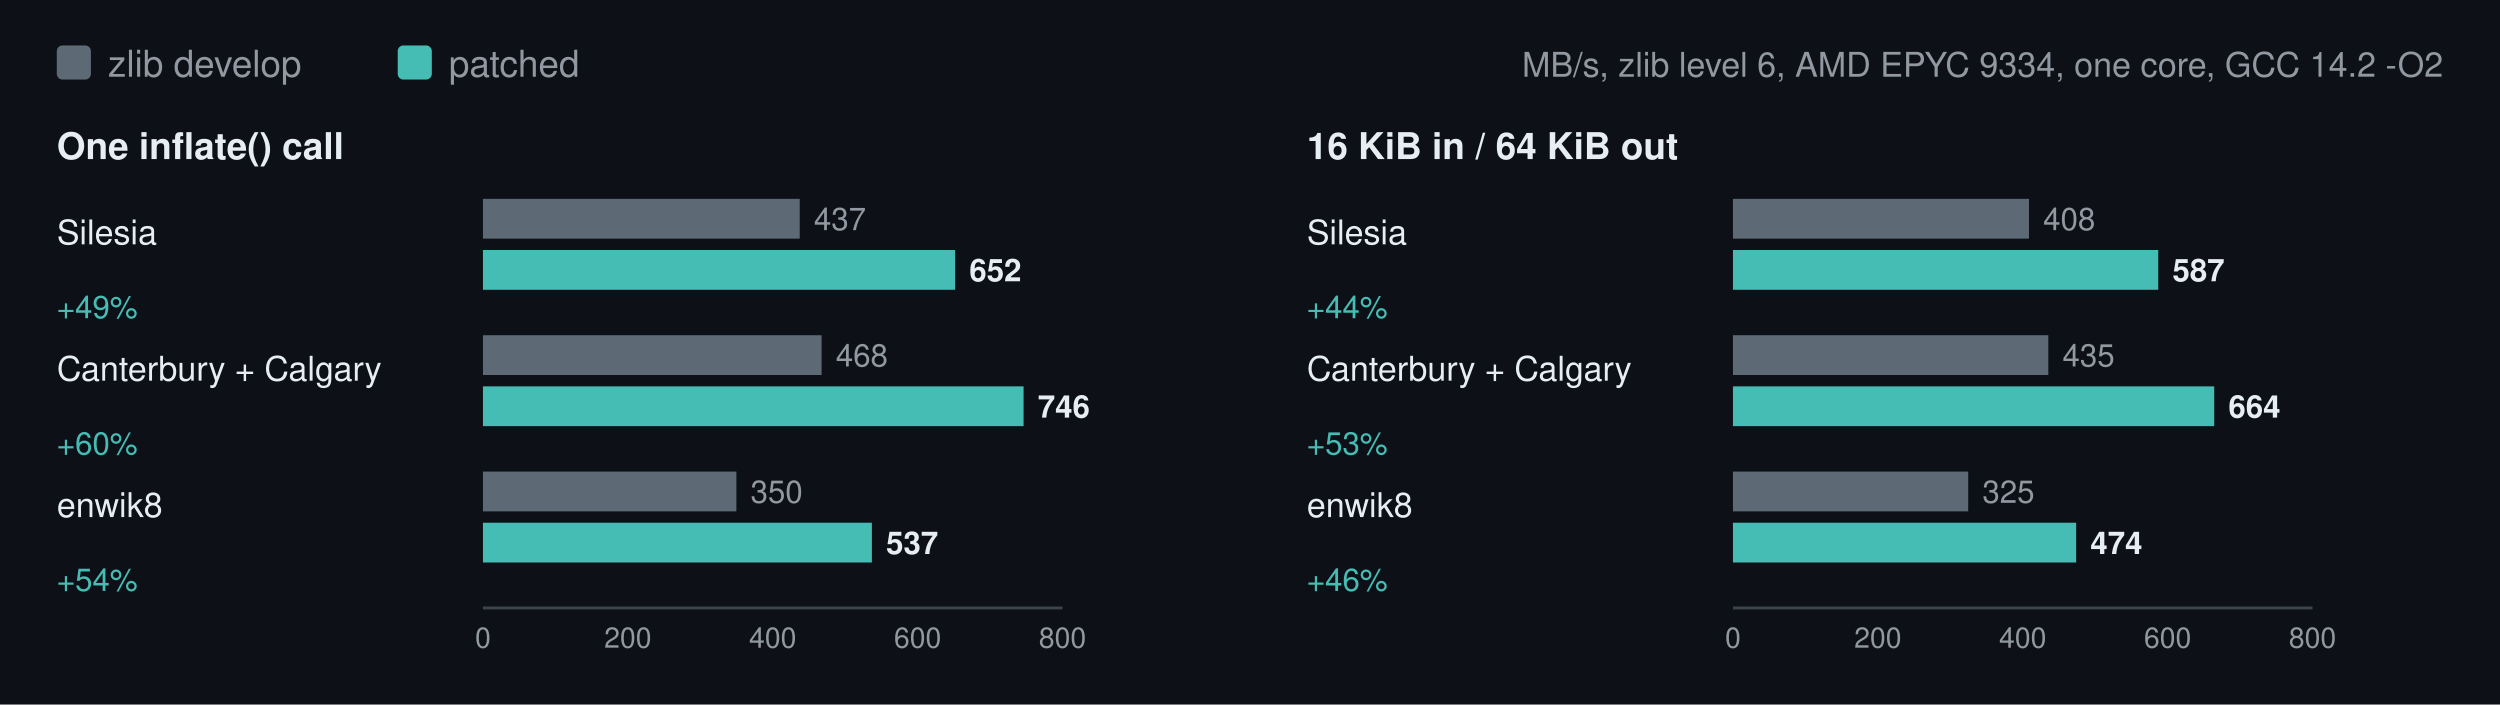
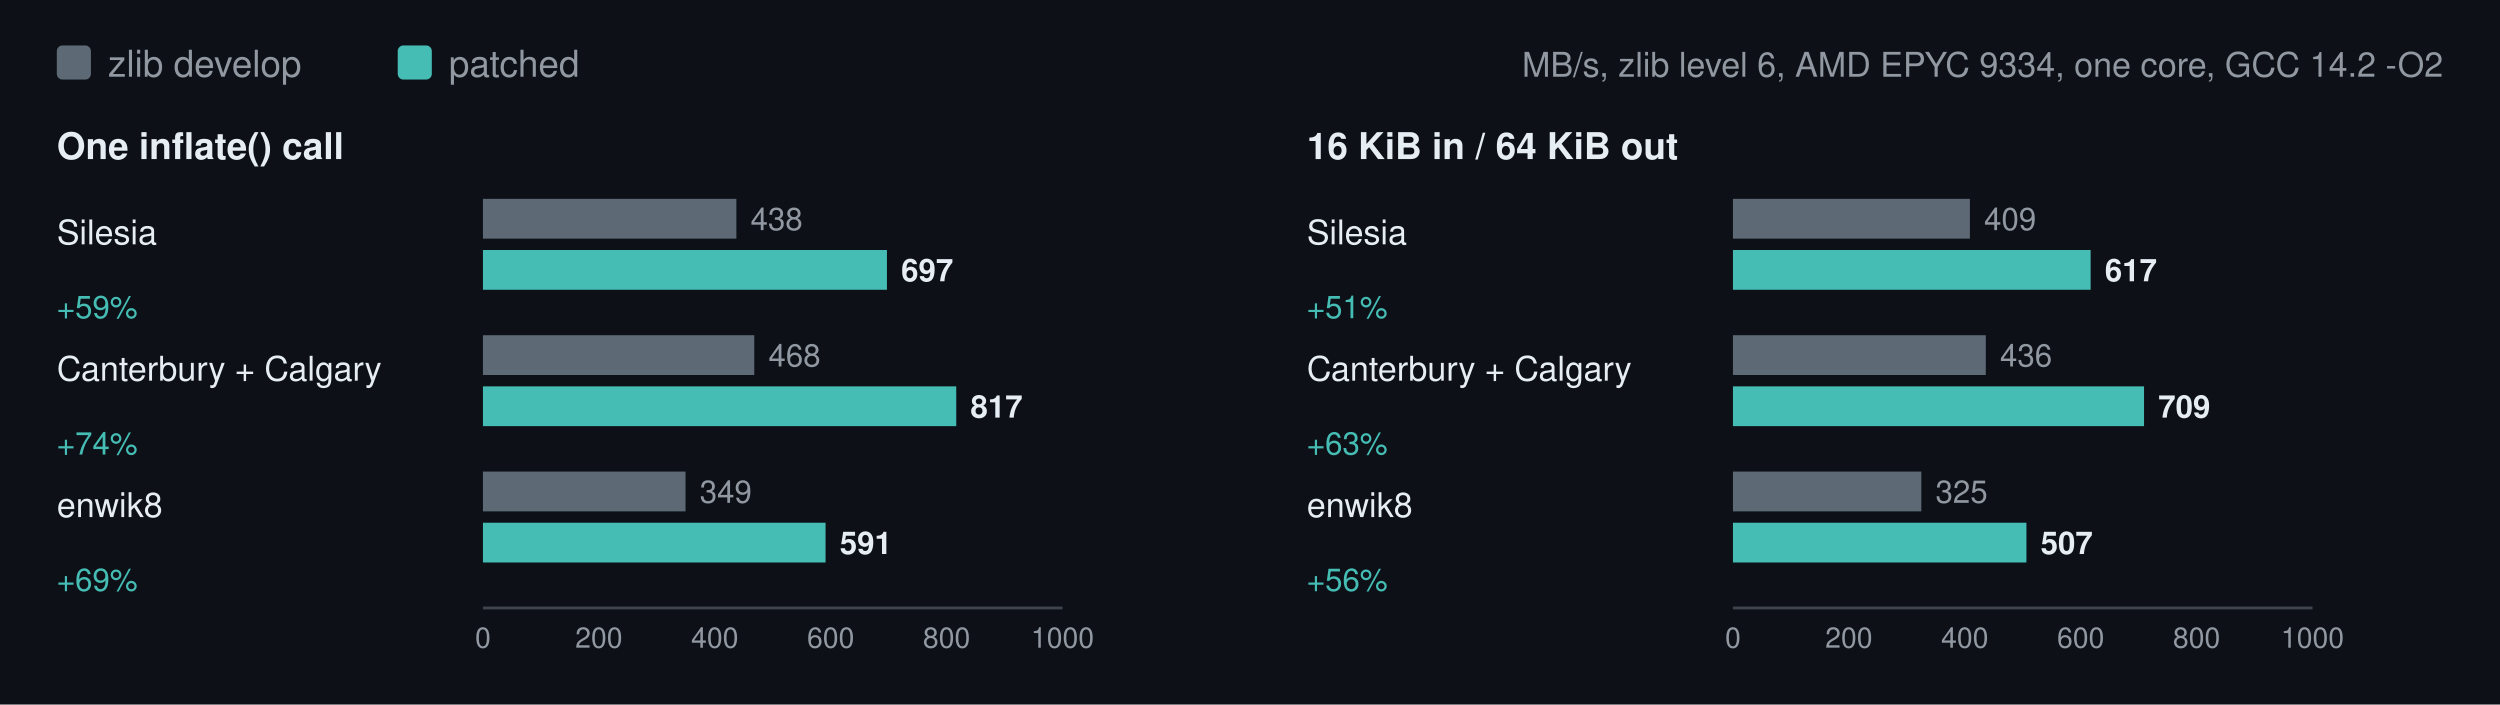
<svg xmlns="http://www.w3.org/2000/svg" width="880" height="248" viewBox="0 0 880 248" font-family="-apple-system, Segoe UI, Helvetica, Arial, sans-serif">
  <rect width="100%" height="100%" fill="#0d1117" />
  <rect x="20" y="16" width="12" height="12" rx="2" fill="#5d6a76" />
  <text x="38" y="27" font-size="13" fill="#9198a1">zlib develop</text>
  <rect x="140" y="16" width="12" height="12" rx="2" fill="#45bdb4" />
  <text x="158" y="27" font-size="13" fill="#9198a1">patched</text>
  <text x="860" y="27" font-size="12" fill="#9198a1" text-anchor="end">MB/s, zlib level 6, AMD EPYC 9334, one core, GCC 14.2 -O2</text>
  <text x="20" y="56" font-size="13" font-weight="600" fill="#e6edf3">One inflate() call</text>
  <text x="20" y="86" font-size="12" fill="#e6edf3">Silesia</text>
-   <rect x="170" y="70" width="111.5" height="14" fill="#5d6a76" />
-   <text x="286.5" y="81" font-size="11" fill="#9198a1">437</text>
-   <rect x="170" y="88" width="166.2" height="14" fill="#45bdb4" />
-   <text x="341.2" y="99" font-size="11" fill="#e6edf3" font-weight="600">652</text>
-   <text x="20" y="112" font-size="11" fill="#45bdb4">+49%</text>
+   <rect x="170" y="70" width="89.2" height="14" fill="#5d6a76" />
+   <text x="264.2" y="81" font-size="11" fill="#9198a1">438</text>
+   <rect x="170" y="88" width="142.2" height="14" fill="#45bdb4" />
+   <text x="317.2" y="99" font-size="11" fill="#e6edf3" font-weight="600">697</text>
+   <text x="20" y="112" font-size="11" fill="#45bdb4">+59%</text>
  <text x="20" y="134" font-size="12" fill="#e6edf3">Canterbury + Calgary</text>
-   <rect x="170" y="118" width="119.2" height="14" fill="#5d6a76" />
-   <text x="294.2" y="129" font-size="11" fill="#9198a1">468</text>
-   <rect x="170" y="136" width="190.3" height="14" fill="#45bdb4" />
-   <text x="365.3" y="147" font-size="11" fill="#e6edf3" font-weight="600">746</text>
-   <text x="20" y="160" font-size="11" fill="#45bdb4">+60%</text>
+   <rect x="170" y="118" width="95.5" height="14" fill="#5d6a76" />
+   <text x="270.5" y="129" font-size="11" fill="#9198a1">468</text>
+   <rect x="170" y="136" width="166.6" height="14" fill="#45bdb4" />
+   <text x="341.6" y="147" font-size="11" fill="#e6edf3" font-weight="600">817</text>
+   <text x="20" y="160" font-size="11" fill="#45bdb4">+74%</text>
  <text x="20" y="182" font-size="12" fill="#e6edf3">enwik8</text>
-   <rect x="170" y="166" width="89.2" height="14" fill="#5d6a76" />
-   <text x="264.2" y="177" font-size="11" fill="#9198a1">350</text>
-   <rect x="170" y="184" width="136.9" height="14" fill="#45bdb4" />
-   <text x="311.9" y="195" font-size="11" fill="#e6edf3" font-weight="600">537</text>
-   <text x="20" y="208" font-size="11" fill="#45bdb4">+54%</text>
+   <rect x="170" y="166" width="71.3" height="14" fill="#5d6a76" />
+   <text x="246.3" y="177" font-size="11" fill="#9198a1">349</text>
+   <rect x="170" y="184" width="120.6" height="14" fill="#45bdb4" />
+   <text x="295.6" y="195" font-size="11" fill="#e6edf3" font-weight="600">591</text>
+   <text x="20" y="208" font-size="11" fill="#45bdb4">+69%</text>
  <line x1="170" y1="214" x2="374.0" y2="214" stroke="#3d444d" />
  <text x="170.0" y="228" font-size="10" fill="#9198a1" text-anchor="middle">0</text>
-   <text x="221.0" y="228" font-size="10" fill="#9198a1" text-anchor="middle">200</text>
-   <text x="272.0" y="228" font-size="10" fill="#9198a1" text-anchor="middle">400</text>
-   <text x="323.0" y="228" font-size="10" fill="#9198a1" text-anchor="middle">600</text>
-   <text x="374.0" y="228" font-size="10" fill="#9198a1" text-anchor="middle">800</text>
+   <text x="210.8" y="228" font-size="10" fill="#9198a1" text-anchor="middle">200</text>
+   <text x="251.6" y="228" font-size="10" fill="#9198a1" text-anchor="middle">400</text>
+   <text x="292.4" y="228" font-size="10" fill="#9198a1" text-anchor="middle">600</text>
+   <text x="333.2" y="228" font-size="10" fill="#9198a1" text-anchor="middle">800</text>
+   <text x="374.0" y="228" font-size="10" fill="#9198a1" text-anchor="middle">1000</text>
  <text x="460" y="56" font-size="13" font-weight="600" fill="#e6edf3">16 KiB in / 64 KiB out</text>
  <text x="460" y="86" font-size="12" fill="#e6edf3">Silesia</text>
-   <rect x="610" y="70" width="104.2" height="14" fill="#5d6a76" />
-   <text x="719.2" y="81" font-size="11" fill="#9198a1">408</text>
-   <rect x="610" y="88" width="149.7" height="14" fill="#45bdb4" />
-   <text x="764.7" y="99" font-size="11" fill="#e6edf3" font-weight="600">587</text>
-   <text x="460" y="112" font-size="11" fill="#45bdb4">+44%</text>
+   <rect x="610" y="70" width="83.4" height="14" fill="#5d6a76" />
+   <text x="698.4" y="81" font-size="11" fill="#9198a1">409</text>
+   <rect x="610" y="88" width="125.9" height="14" fill="#45bdb4" />
+   <text x="740.9" y="99" font-size="11" fill="#e6edf3" font-weight="600">617</text>
+   <text x="460" y="112" font-size="11" fill="#45bdb4">+51%</text>
  <text x="460" y="134" font-size="12" fill="#e6edf3">Canterbury + Calgary</text>
-   <rect x="610" y="118" width="111.0" height="14" fill="#5d6a76" />
-   <text x="726.0" y="129" font-size="11" fill="#9198a1">435</text>
-   <rect x="610" y="136" width="169.4" height="14" fill="#45bdb4" />
-   <text x="784.4" y="147" font-size="11" fill="#e6edf3" font-weight="600">664</text>
-   <text x="460" y="160" font-size="11" fill="#45bdb4">+53%</text>
+   <rect x="610" y="118" width="89.0" height="14" fill="#5d6a76" />
+   <text x="704.0" y="129" font-size="11" fill="#9198a1">436</text>
+   <rect x="610" y="136" width="144.7" height="14" fill="#45bdb4" />
+   <text x="759.7" y="147" font-size="11" fill="#e6edf3" font-weight="600">709</text>
+   <text x="460" y="160" font-size="11" fill="#45bdb4">+63%</text>
  <text x="460" y="182" font-size="12" fill="#e6edf3">enwik8</text>
-   <rect x="610" y="166" width="82.8" height="14" fill="#5d6a76" />
-   <text x="697.8" y="177" font-size="11" fill="#9198a1">325</text>
-   <rect x="610" y="184" width="120.8" height="14" fill="#45bdb4" />
-   <text x="735.8" y="195" font-size="11" fill="#e6edf3" font-weight="600">474</text>
-   <text x="460" y="208" font-size="11" fill="#45bdb4">+46%</text>
+   <rect x="610" y="166" width="66.3" height="14" fill="#5d6a76" />
+   <text x="681.3" y="177" font-size="11" fill="#9198a1">325</text>
+   <rect x="610" y="184" width="103.3" height="14" fill="#45bdb4" />
+   <text x="718.3" y="195" font-size="11" fill="#e6edf3" font-weight="600">507</text>
+   <text x="460" y="208" font-size="11" fill="#45bdb4">+56%</text>
  <line x1="610" y1="214" x2="814.0" y2="214" stroke="#3d444d" />
  <text x="610.0" y="228" font-size="10" fill="#9198a1" text-anchor="middle">0</text>
-   <text x="661.0" y="228" font-size="10" fill="#9198a1" text-anchor="middle">200</text>
-   <text x="712.0" y="228" font-size="10" fill="#9198a1" text-anchor="middle">400</text>
-   <text x="763.0" y="228" font-size="10" fill="#9198a1" text-anchor="middle">600</text>
-   <text x="814.0" y="228" font-size="10" fill="#9198a1" text-anchor="middle">800</text>
+   <text x="650.8" y="228" font-size="10" fill="#9198a1" text-anchor="middle">200</text>
+   <text x="691.6" y="228" font-size="10" fill="#9198a1" text-anchor="middle">400</text>
+   <text x="732.4" y="228" font-size="10" fill="#9198a1" text-anchor="middle">600</text>
+   <text x="773.2" y="228" font-size="10" fill="#9198a1" text-anchor="middle">800</text>
+   <text x="814.0" y="228" font-size="10" fill="#9198a1" text-anchor="middle">1000</text>
</svg>
